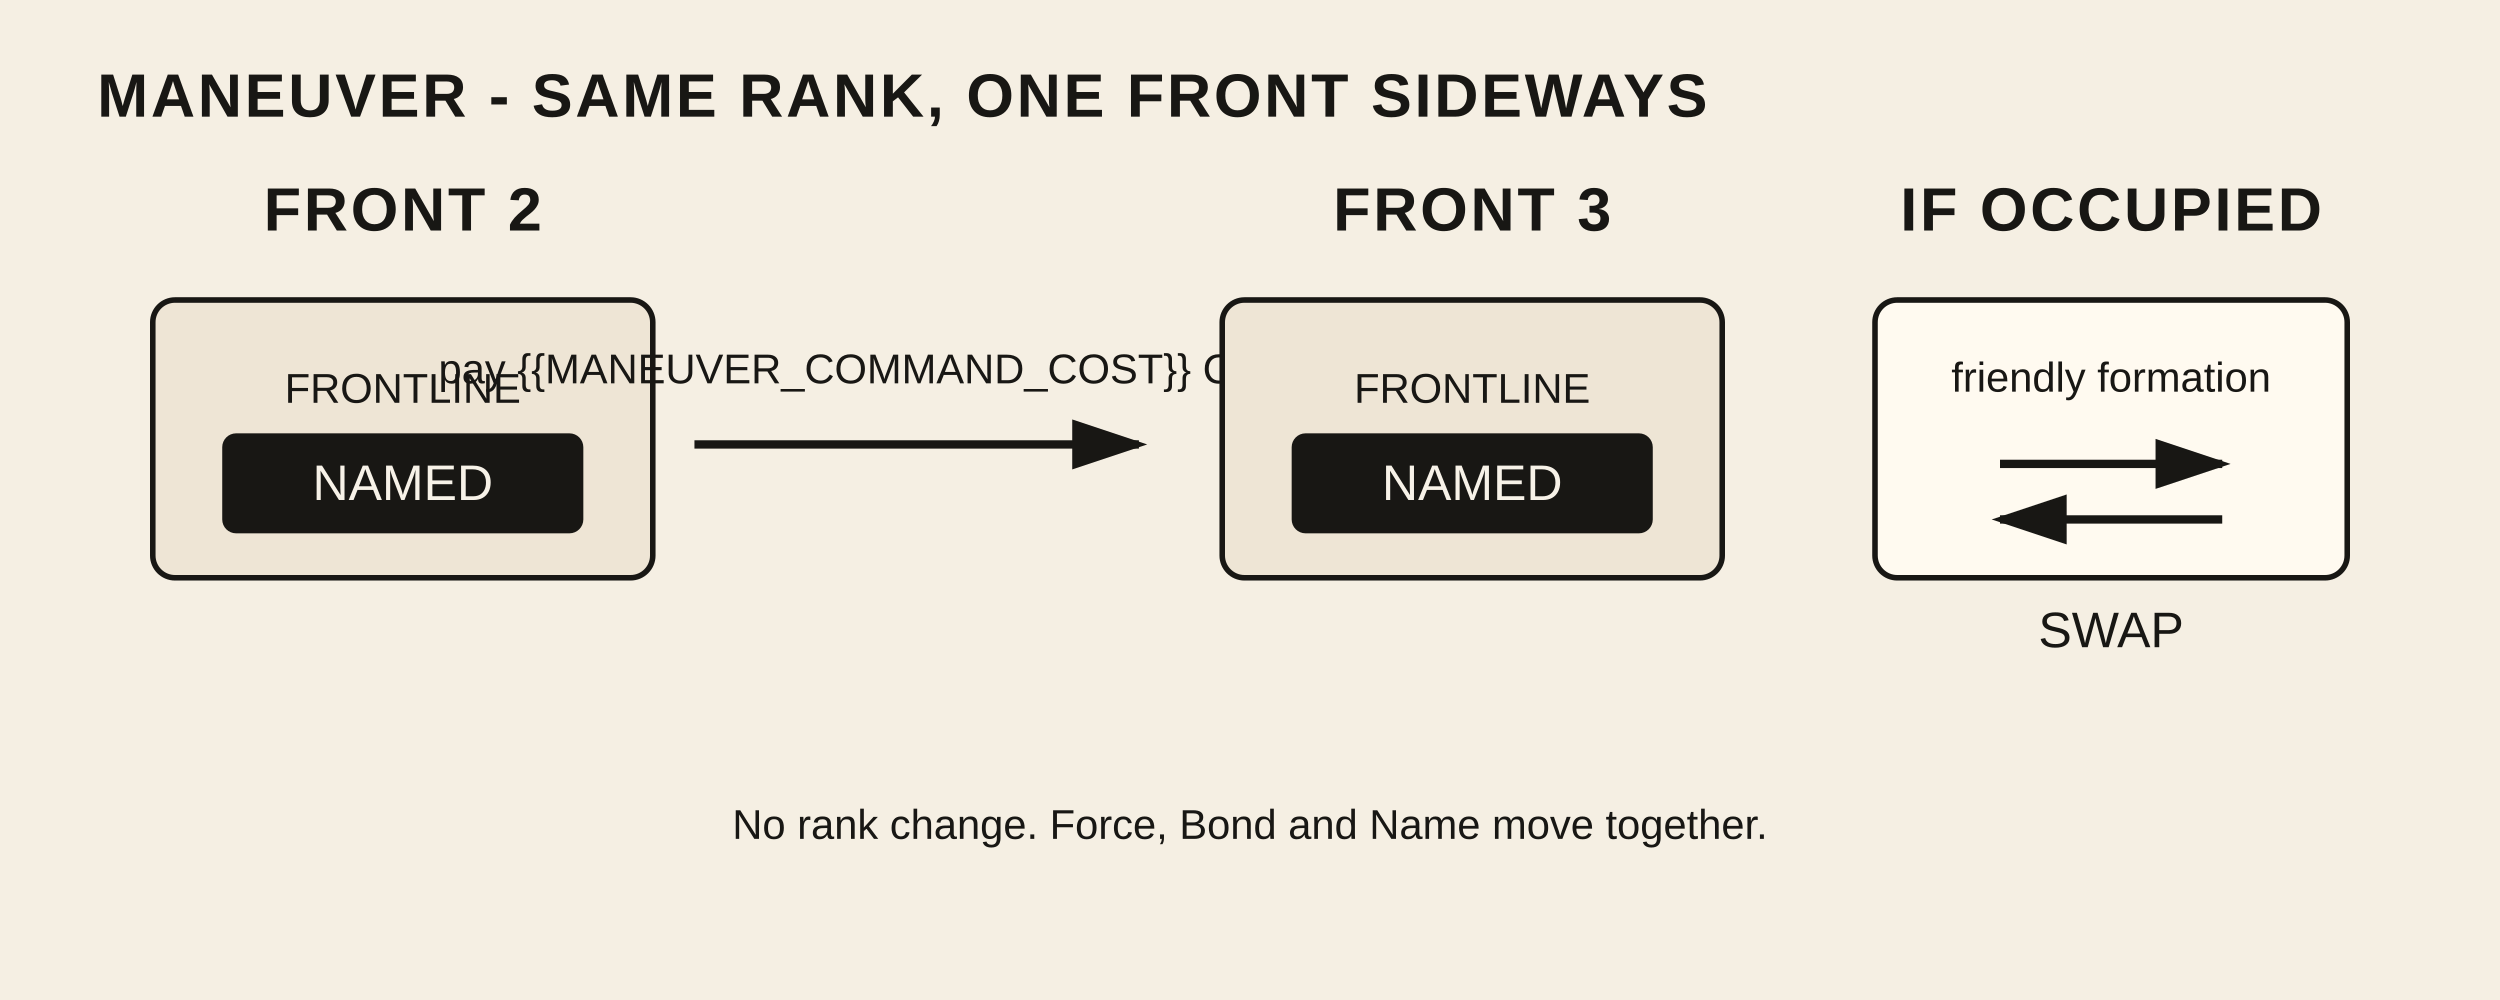
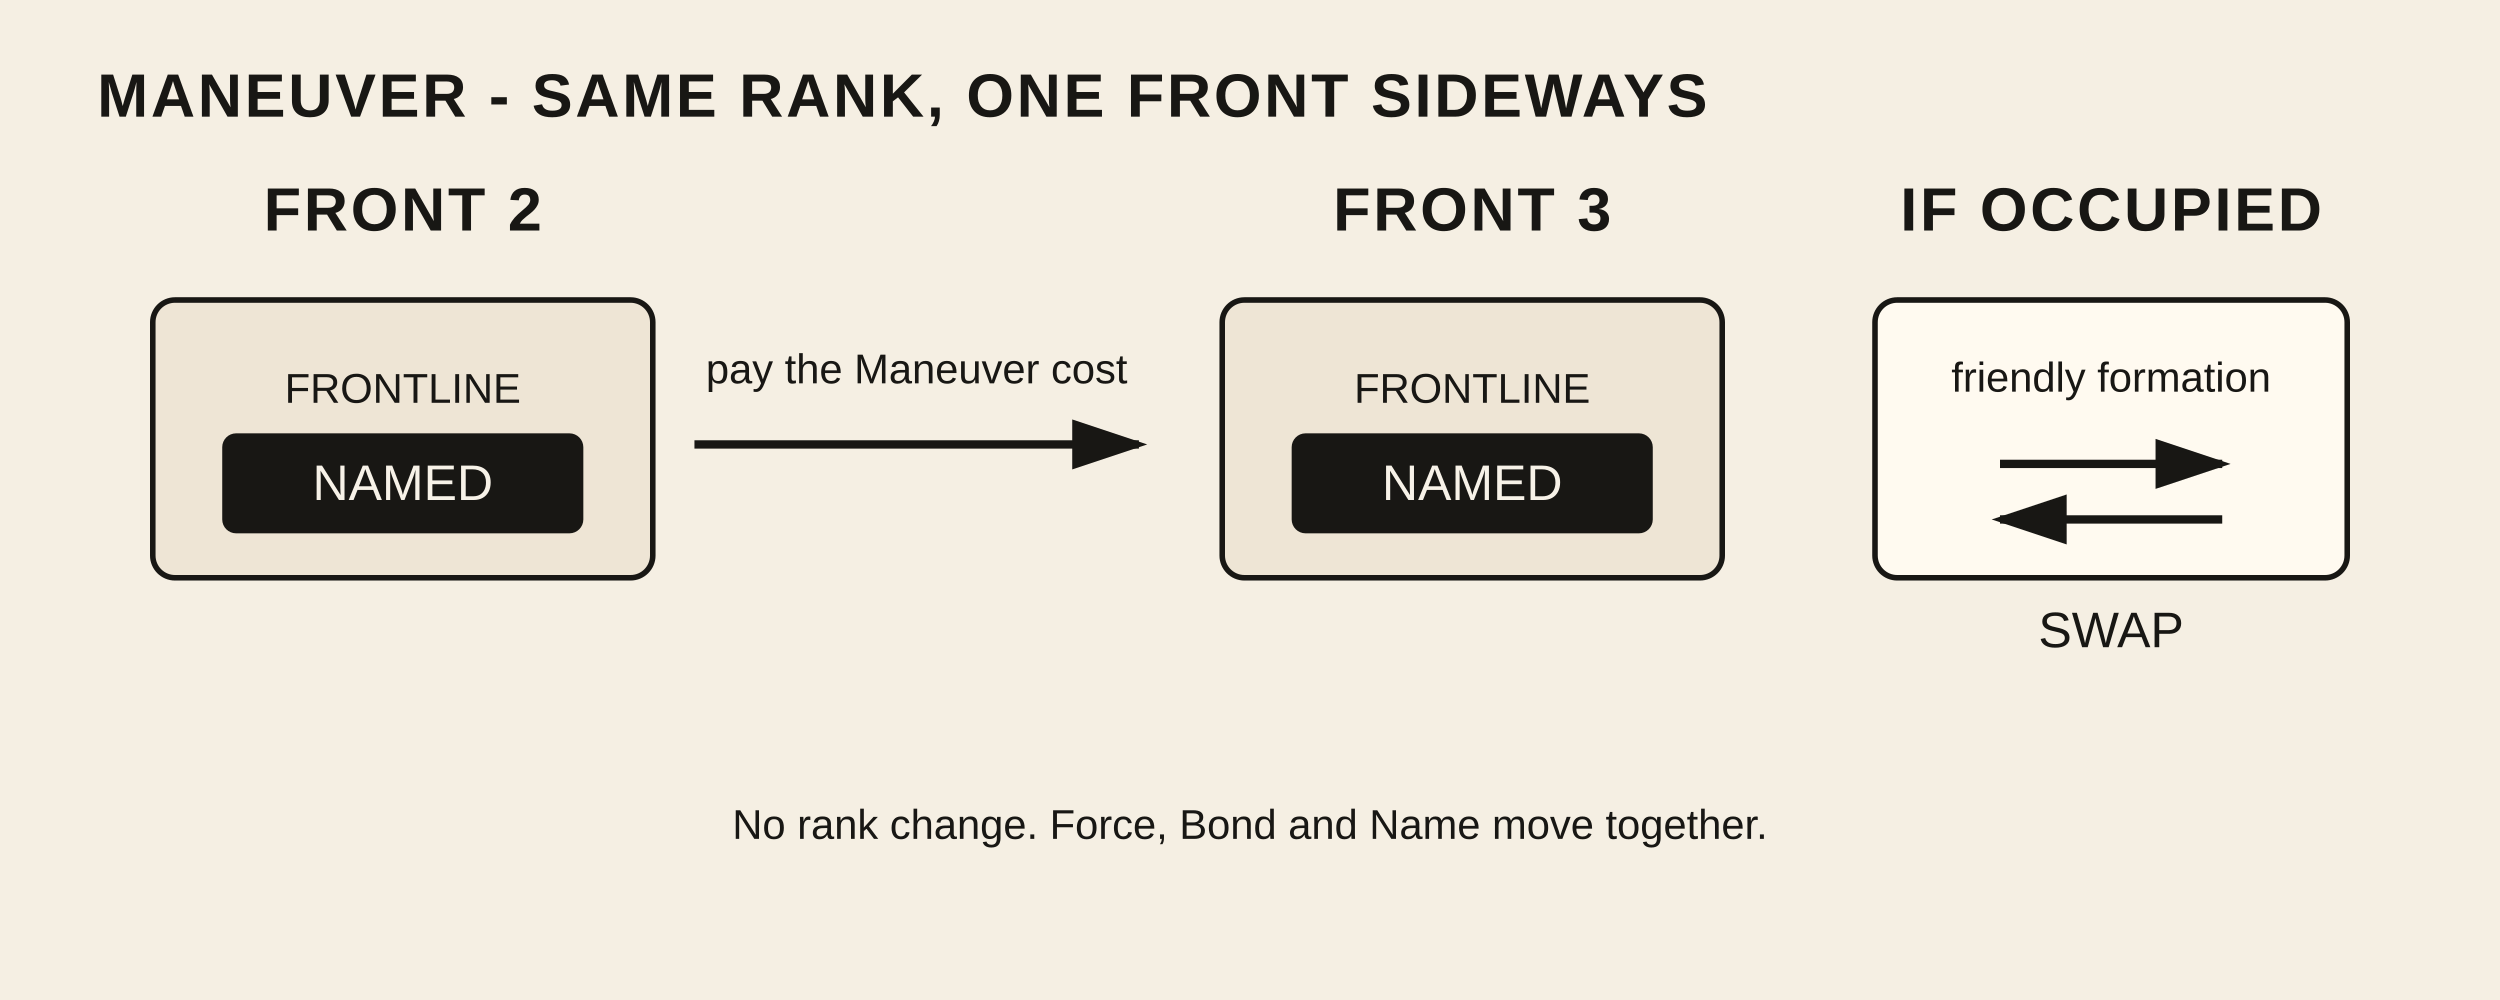
<svg xmlns="http://www.w3.org/2000/svg" width="900" height="360" viewBox="0 0 900 360">
  <rect width="900" height="360" fill="#f5efe3" />
  <style>
text{fill:#181714;font-family:Arial,sans-serif} .h{font-size:22px;font-weight:700;letter-spacing:1px}.t{font-size:18px}.s{font-size:15px}.box{fill:#fffaf0;stroke:#181714;stroke-width:2}.soft{fill:#eee5d5;stroke:#181714;stroke-width:2}.dark{fill:#181714}.light{fill:#f7f2e8}.arrow{stroke:#181714;stroke-width:3;fill:none;marker-end:url(#a)} .dash{stroke-dasharray:8 7}
</style>
  <defs>
    <marker id="a" markerWidth="10" markerHeight="10" refX="8" refY="3" orient="auto">
      <path d="M0,0 L0,6 L9,3 z" fill="#181714" />
    </marker>
  </defs>
  <text x="35" y="42" class="h">MANEUVER - SAME RANK, ONE FRONT SIDEWAYS</text>
  <g transform="translate(45 83)">
    <text x="100" y="0" class="h" text-anchor="middle">FRONT 2</text>
    <rect class="soft" x="10" y="25" width="180" height="100" rx="8" />
    <text x="100" y="62" class="s" text-anchor="middle">FRONTLINE</text>
    <rect class="dark" x="35" y="73" width="130" height="36" rx="5" />
    <text x="100" y="97" class="t light" text-anchor="middle">NAMED</text>
  </g>
  <path class="arrow" d="M250 160 H410" />
-   <text x="330" y="138" class="s" text-anchor="middle">pay {{MANEUVER_COMMAND_COST}} Command</text>
+   <text x="330" y="138" class="s" text-anchor="middle">pay the Maneuver cost</text>
  <g transform="translate(430 83)">
    <text x="100" y="0" class="h" text-anchor="middle">FRONT 3</text>
    <rect class="soft" x="10" y="25" width="180" height="100" rx="8" />
    <text x="100" y="62" class="s" text-anchor="middle">FRONTLINE</text>
    <rect class="dark" x="35" y="73" width="130" height="36" rx="5" />
    <text x="100" y="97" class="t light" text-anchor="middle">NAMED</text>
  </g>
  <g transform="translate(665 83)">
    <text x="95" y="0" class="h" text-anchor="middle">IF OCCUPIED</text>
    <rect class="box" x="10" y="25" width="170" height="100" rx="8" />
    <text x="95" y="58" class="s" text-anchor="middle">friendly formation</text>
    <path class="arrow" d="M55 84 H135" />
    <path class="arrow" d="M135 104 H55" />
    <text x="95" y="150" class="t" text-anchor="middle">SWAP</text>
  </g>
  <text x="450" y="302" class="s" text-anchor="middle">No rank change. Force, Bond and Name move together.</text>
</svg>
